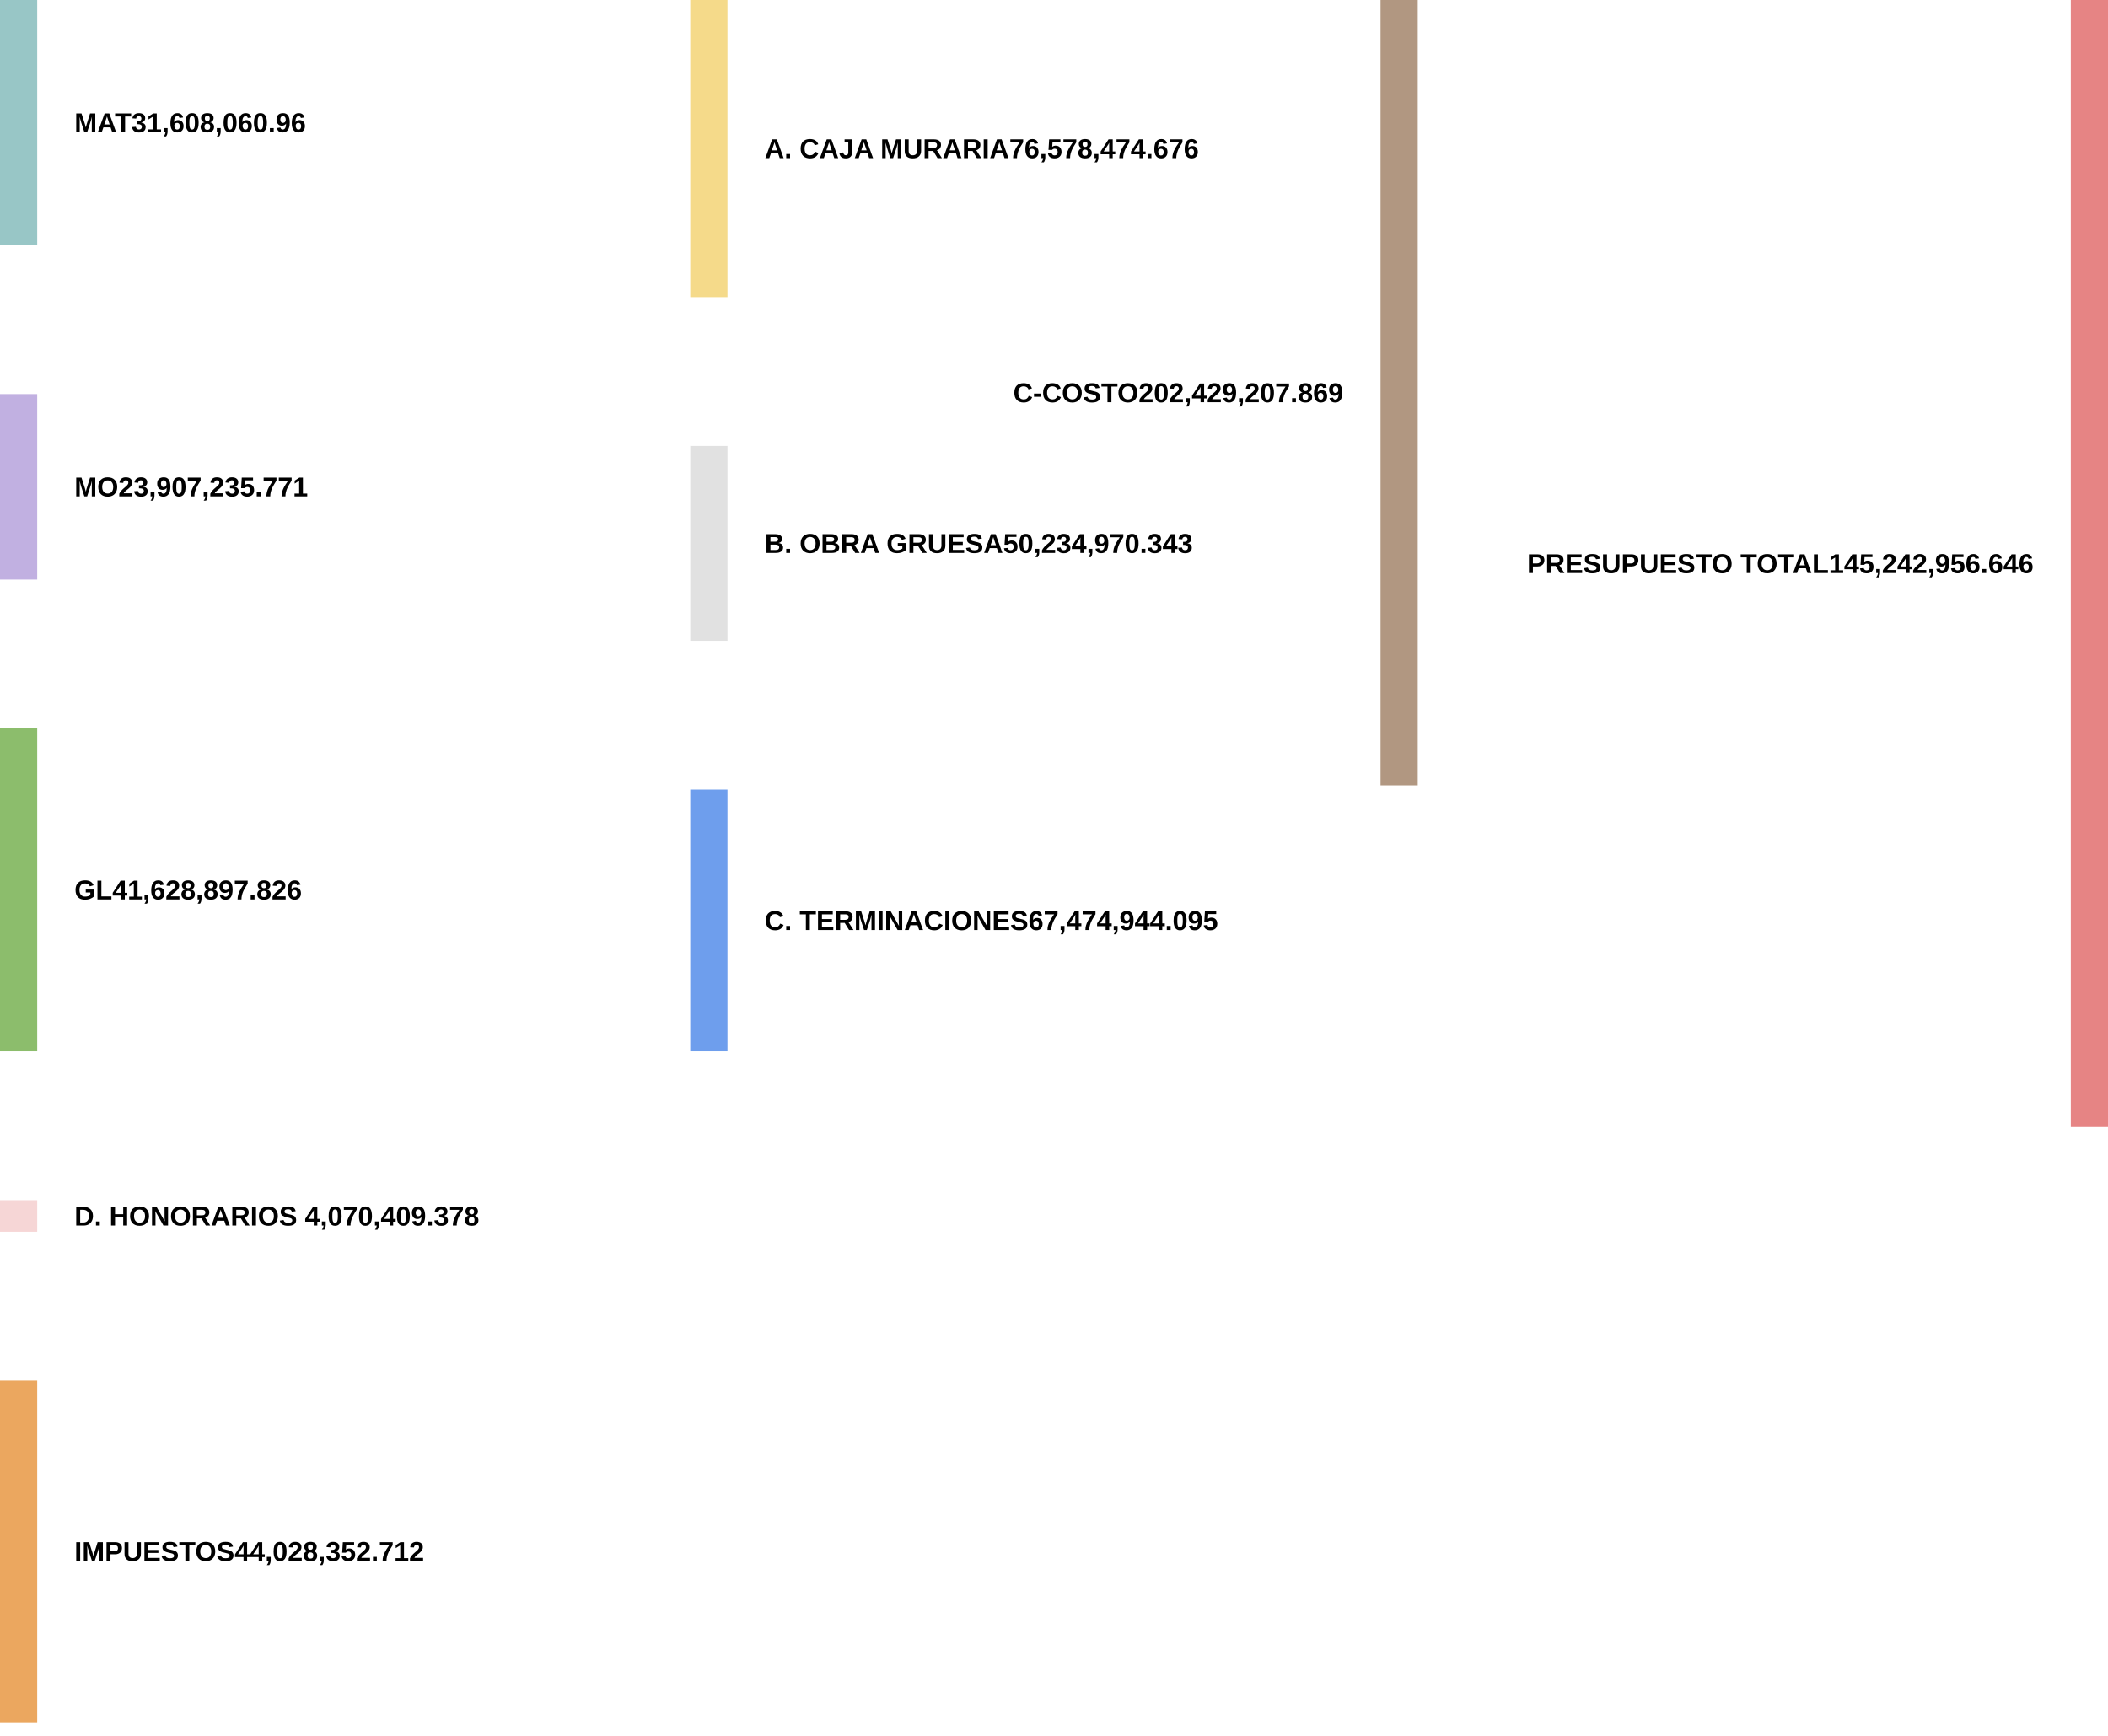
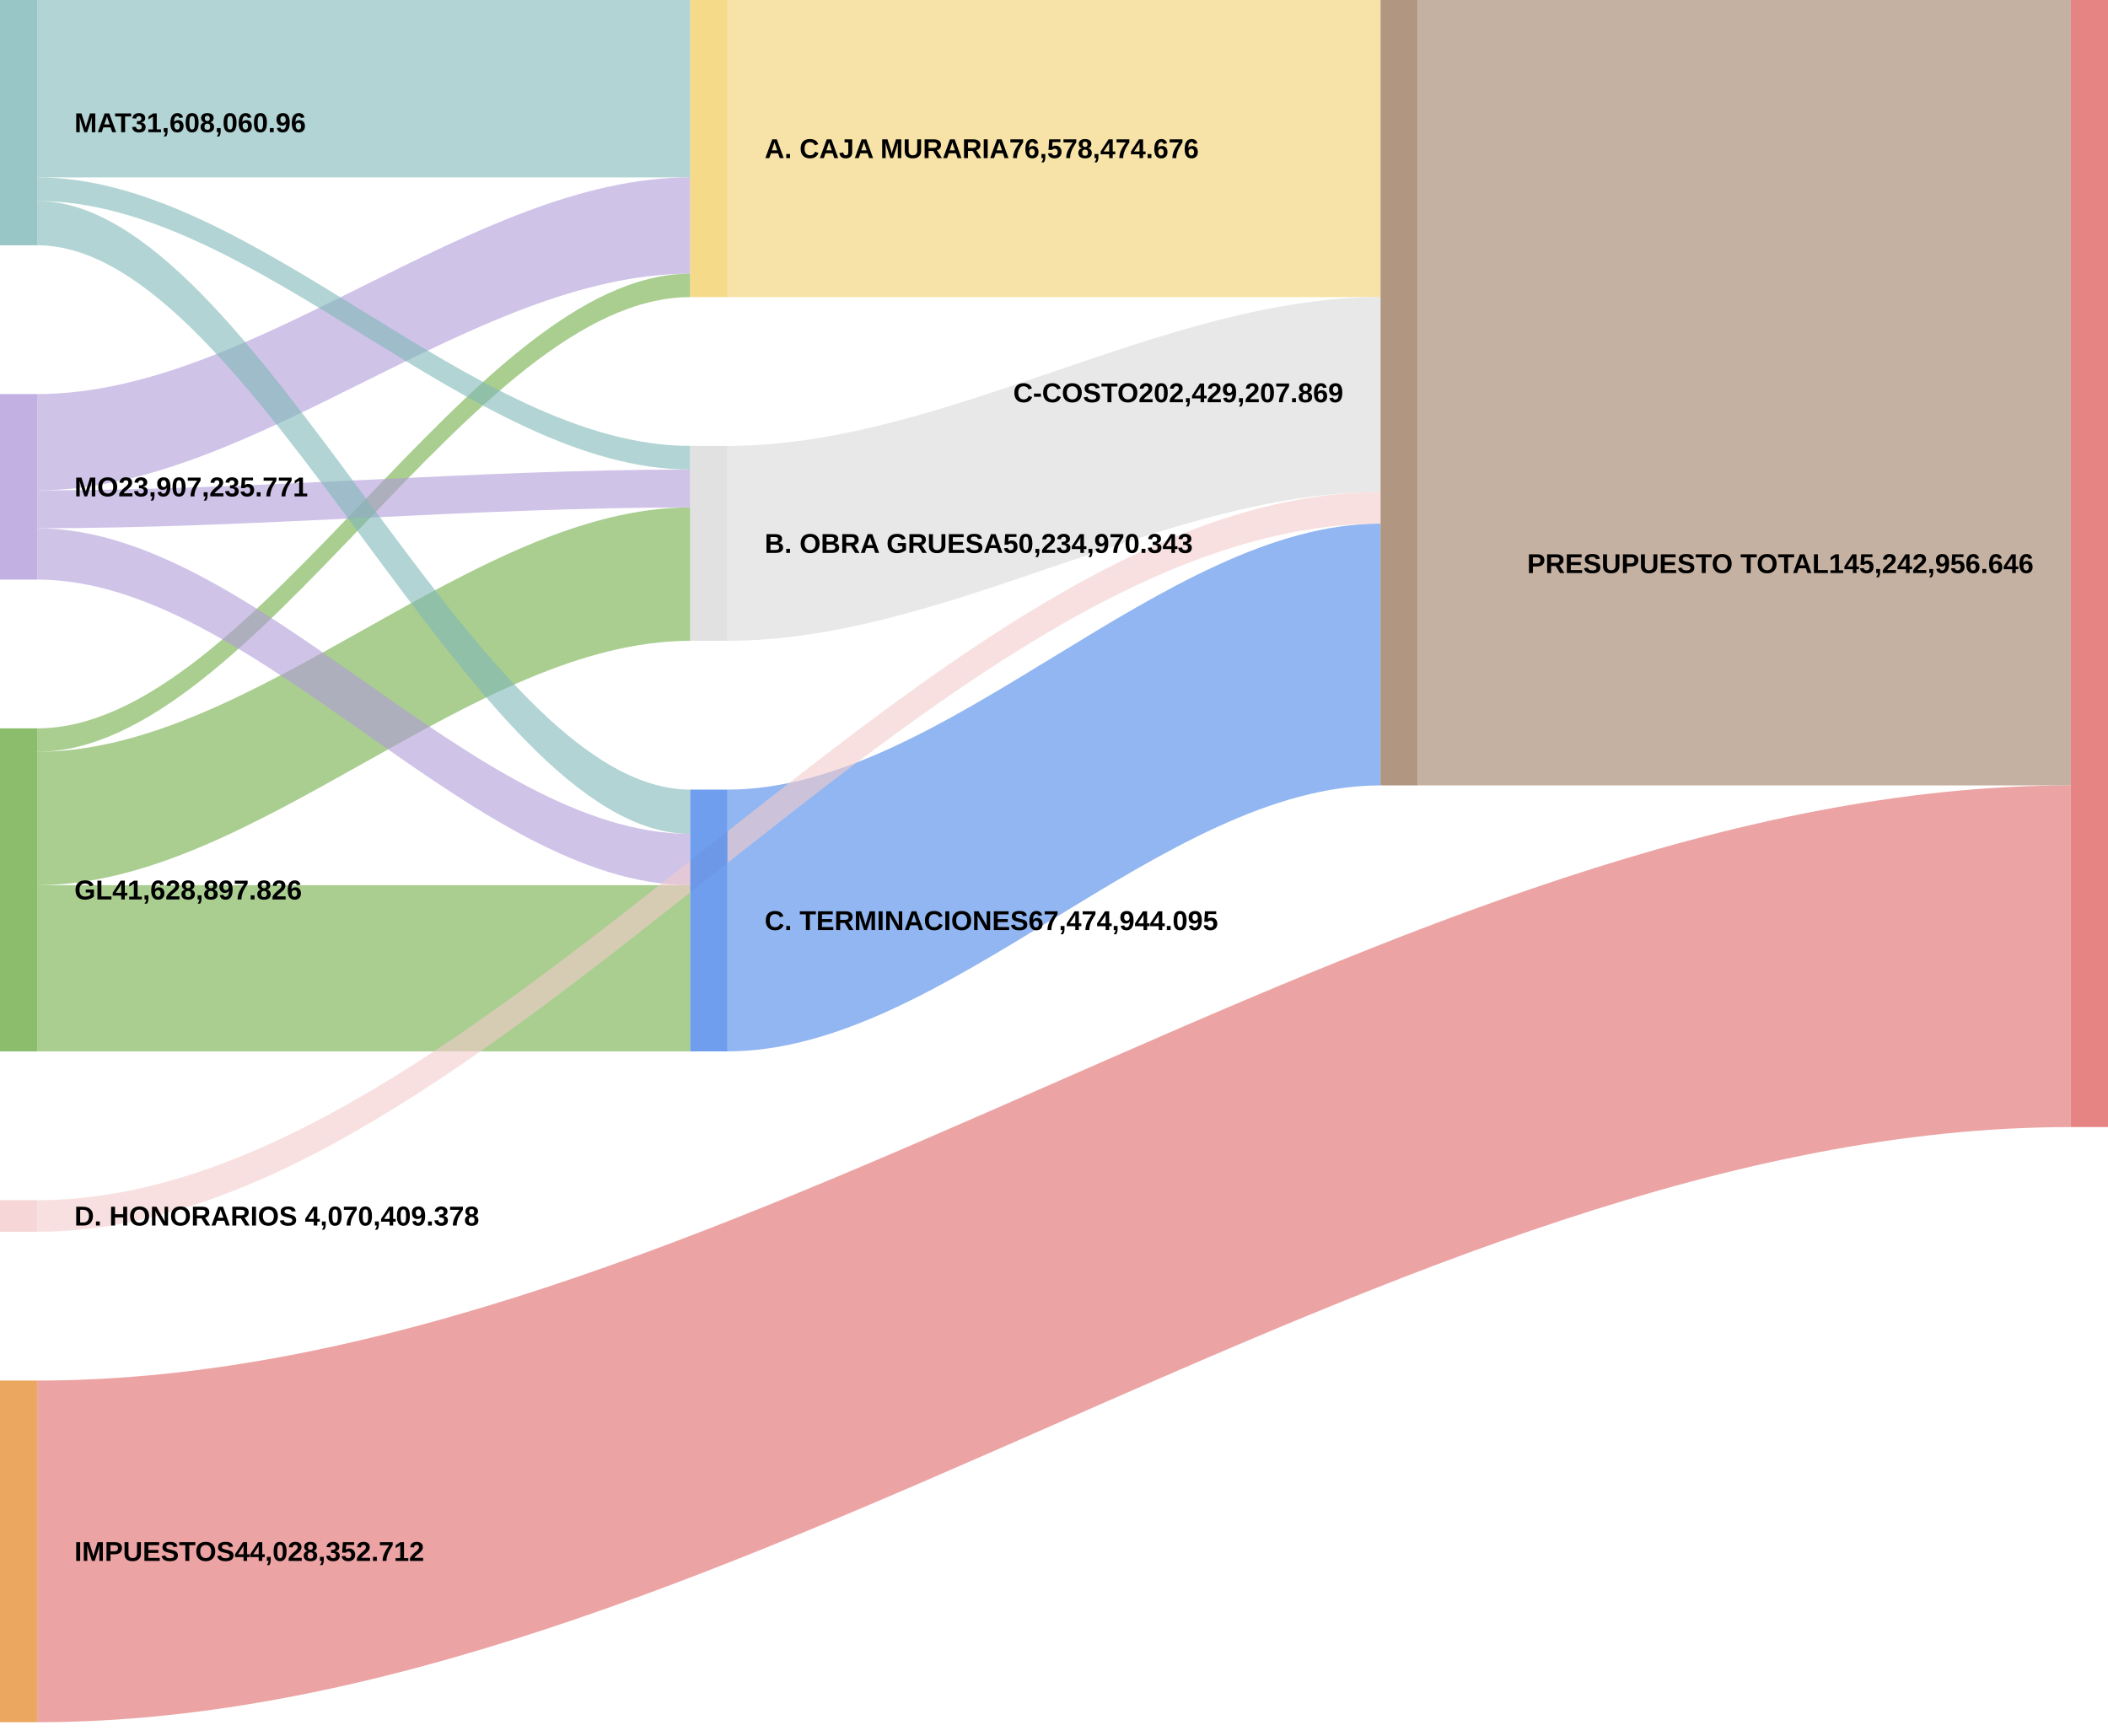
<svg xmlns="http://www.w3.org/2000/svg" width="850" height="700" aria-label="A chart." style="overflow: hidden;">
-   <defs id="_ABSTRACT_RENDERER_ID_0">
-     <linearGradient id="_ABSTRACT_RENDERER_ID_1" x1="0%" y1="0" x2="100%" y2="0" gradientUnits="objectBoundingBox">
-       <stop offset="0%" style="stop-color:#7FB8B8;stop-opacity:1" />
-       <stop offset="100%" style="stop-color:#F2D16D;stop-opacity:1" />
-     </linearGradient>
-     <linearGradient id="_ABSTRACT_RENDERER_ID_2" x1="0%" y1="0" x2="100%" y2="0" gradientUnits="objectBoundingBox">
-       <stop offset="0%" style="stop-color:#B19CD9;stop-opacity:1" />
-       <stop offset="100%" style="stop-color:#F2D16D;stop-opacity:1" />
-     </linearGradient>
-     <linearGradient id="_ABSTRACT_RENDERER_ID_3" x1="0%" y1="0" x2="100%" y2="0" gradientUnits="objectBoundingBox">
-       <stop offset="0%" style="stop-color:#70AD47;stop-opacity:1" />
-       <stop offset="100%" style="stop-color:#F2D16D;stop-opacity:1" />
-     </linearGradient>
-     <linearGradient id="_ABSTRACT_RENDERER_ID_4" x1="0%" y1="0" x2="100%" y2="0" gradientUnits="objectBoundingBox">
-       <stop offset="0%" style="stop-color:#F2D16D;stop-opacity:1" />
-       <stop offset="100%" style="stop-color:#9E7D62;stop-opacity:1" />
-     </linearGradient>
-     <linearGradient id="_ABSTRACT_RENDERER_ID_5" x1="0%" y1="0" x2="100%" y2="0" gradientUnits="objectBoundingBox">
-       <stop offset="0%" style="stop-color:#7FB8B8;stop-opacity:1" />
-       <stop offset="100%" style="stop-color:#D9D9D9;stop-opacity:1" />
-     </linearGradient>
-     <linearGradient id="_ABSTRACT_RENDERER_ID_6" x1="0%" y1="0" x2="100%" y2="0" gradientUnits="objectBoundingBox">
-       <stop offset="0%" style="stop-color:#B19CD9;stop-opacity:1" />
-       <stop offset="100%" style="stop-color:#D9D9D9;stop-opacity:1" />
-     </linearGradient>
-     <linearGradient id="_ABSTRACT_RENDERER_ID_7" x1="0%" y1="0" x2="100%" y2="0" gradientUnits="objectBoundingBox">
-       <stop offset="0%" style="stop-color:#70AD47;stop-opacity:1" />
-       <stop offset="100%" style="stop-color:#D9D9D9;stop-opacity:1" />
-     </linearGradient>
-     <linearGradient id="_ABSTRACT_RENDERER_ID_8" x1="0%" y1="0" x2="100%" y2="0" gradientUnits="objectBoundingBox">
-       <stop offset="0%" style="stop-color:#D9D9D9;stop-opacity:1" />
-       <stop offset="100%" style="stop-color:#9E7D62;stop-opacity:1" />
-     </linearGradient>
-     <linearGradient id="_ABSTRACT_RENDERER_ID_9" x1="0%" y1="0" x2="100%" y2="0" gradientUnits="objectBoundingBox">
-       <stop offset="0%" style="stop-color:#7FB8B8;stop-opacity:1" />
-       <stop offset="100%" style="stop-color:#4A86E8;stop-opacity:1" />
-     </linearGradient>
-     <linearGradient id="_ABSTRACT_RENDERER_ID_10" x1="0%" y1="0" x2="100%" y2="0" gradientUnits="objectBoundingBox">
-       <stop offset="0%" style="stop-color:#B19CD9;stop-opacity:1" />
-       <stop offset="100%" style="stop-color:#4A86E8;stop-opacity:1" />
-     </linearGradient>
-     <linearGradient id="_ABSTRACT_RENDERER_ID_11" x1="0%" y1="0" x2="100%" y2="0" gradientUnits="objectBoundingBox">
-       <stop offset="0%" style="stop-color:#70AD47;stop-opacity:1" />
-       <stop offset="100%" style="stop-color:#4A86E8;stop-opacity:1" />
-     </linearGradient>
-     <linearGradient id="_ABSTRACT_RENDERER_ID_12" x1="0%" y1="0" x2="100%" y2="0" gradientUnits="objectBoundingBox">
-       <stop offset="0%" style="stop-color:#4A86E8;stop-opacity:1" />
-       <stop offset="100%" style="stop-color:#9E7D62;stop-opacity:1" />
-     </linearGradient>
-     <linearGradient id="_ABSTRACT_RENDERER_ID_13" x1="0%" y1="0" x2="100%" y2="0" gradientUnits="objectBoundingBox">
-       <stop offset="0%" style="stop-color:#F4CCCC;stop-opacity:1" />
-       <stop offset="100%" style="stop-color:#9E7D62;stop-opacity:1" />
-     </linearGradient>
-     <linearGradient id="_ABSTRACT_RENDERER_ID_14" x1="0%" y1="0" x2="100%" y2="0" gradientUnits="objectBoundingBox">
-       <stop offset="0%" style="stop-color:#9E7D62;stop-opacity:1" />
-       <stop offset="100%" style="stop-color:#E06666;stop-opacity:1" />
-     </linearGradient>
-     <linearGradient id="_ABSTRACT_RENDERER_ID_15" x1="0%" y1="0" x2="100%" y2="0" gradientUnits="objectBoundingBox">
-       <stop offset="0%" style="stop-color:#E69138;stop-opacity:1" />
-       <stop offset="100%" style="stop-color:#E06666;stop-opacity:1" />
-     </linearGradient>
-   </defs>
+   <defs id="_ABSTRACT_RENDERER_ID_0" />
  <g>
-     <path d="M15,0C102.778,0,190.556,0,278.333,0L278.333,71.53C190.556,71.53,102.778,71.53,15,71.53Z" stroke="none" stroke-width="0" fill-opacity="0.6" fill="url(https://n-woqgtd24t6ctgqq5r52r3cqofiwdfdshcp4ninq-0lu-script.googleusercontent.com/userCodeAppPanel#_ABSTRACT_RENDERER_ID_1)" />
-     <path d="M15,158.909C102.778,158.909,190.556,71.53,278.333,71.53L278.333,110.372C190.556,110.372,102.778,197.752,15,197.752Z" stroke="none" stroke-width="0" fill-opacity="0.6" fill="url(https://n-woqgtd24t6ctgqq5r52r3cqofiwdfdshcp4ninq-0lu-script.googleusercontent.com/userCodeAppPanel#_ABSTRACT_RENDERER_ID_2)" />
-     <path d="M15,293.721C102.778,293.721,190.556,110.372,278.333,110.372L278.333,119.816C190.556,119.816,102.778,303.164,15,303.164Z" stroke="none" stroke-width="0" fill-opacity="0.6" fill="url(https://n-woqgtd24t6ctgqq5r52r3cqofiwdfdshcp4ninq-0lu-script.googleusercontent.com/userCodeAppPanel#_ABSTRACT_RENDERER_ID_3)" />
-     <path d="M293.333,0C381.111,0,468.889,0,556.667,0L556.667,119.816C468.889,119.816,381.111,119.816,293.333,119.816Z" stroke="none" stroke-width="0" fill-opacity="0.6" fill="url(https://n-woqgtd24t6ctgqq5r52r3cqofiwdfdshcp4ninq-0lu-script.googleusercontent.com/userCodeAppPanel#_ABSTRACT_RENDERER_ID_4)" />
-     <path d="M15,71.53C102.778,71.53,190.556,179.816,278.333,179.816L278.333,189.342C190.556,189.342,102.778,81.055,15,81.055Z" stroke="none" stroke-width="0" fill-opacity="0.6" fill="url(https://n-woqgtd24t6ctgqq5r52r3cqofiwdfdshcp4ninq-0lu-script.googleusercontent.com/userCodeAppPanel#_ABSTRACT_RENDERER_ID_5)" />
-     <path d="M15,197.752C102.778,197.752,190.556,189.342,278.333,189.342L278.333,204.626C190.556,204.626,102.778,213.036,15,213.036Z" stroke="none" stroke-width="0" fill-opacity="0.6" fill="url(https://n-woqgtd24t6ctgqq5r52r3cqofiwdfdshcp4ninq-0lu-script.googleusercontent.com/userCodeAppPanel#_ABSTRACT_RENDERER_ID_6)" />
-     <path d="M15,303.164C102.778,303.164,190.556,204.626,278.333,204.626L278.333,258.415C190.556,258.415,102.778,356.953,15,356.953Z" stroke="none" stroke-width="0" fill-opacity="0.6" fill="url(https://n-woqgtd24t6ctgqq5r52r3cqofiwdfdshcp4ninq-0lu-script.googleusercontent.com/userCodeAppPanel#_ABSTRACT_RENDERER_ID_7)" />
-     <path d="M293.333,179.816C381.111,179.816,468.889,119.816,556.667,119.816L556.667,198.415C468.889,198.415,381.111,258.415,293.333,258.415Z" stroke="none" stroke-width="0" fill-opacity="0.6" fill="url(https://n-woqgtd24t6ctgqq5r52r3cqofiwdfdshcp4ninq-0lu-script.googleusercontent.com/userCodeAppPanel#_ABSTRACT_RENDERER_ID_8)" />
-     <path d="M15,81.055C102.778,81.055,190.556,318.415,278.333,318.415L278.333,336.269C190.556,336.269,102.778,98.909,15,98.909Z" stroke="none" stroke-width="0" fill-opacity="0.6" fill="url(https://n-woqgtd24t6ctgqq5r52r3cqofiwdfdshcp4ninq-0lu-script.googleusercontent.com/userCodeAppPanel#_ABSTRACT_RENDERER_ID_9)" />
-     <path d="M15,213.036C102.778,213.036,190.556,336.269,278.333,336.269L278.333,356.953C190.556,356.953,102.778,233.721,15,233.721Z" stroke="none" stroke-width="0" fill-opacity="0.6" fill="url(https://n-woqgtd24t6ctgqq5r52r3cqofiwdfdshcp4ninq-0lu-script.googleusercontent.com/userCodeAppPanel#_ABSTRACT_RENDERER_ID_10)" />
-     <path d="M15,356.953C102.778,356.953,190.556,356.953,278.333,356.953L278.333,423.987C190.556,423.987,102.778,423.987,15,423.987Z" stroke="none" stroke-width="0" fill-opacity="0.6" fill="url(https://n-woqgtd24t6ctgqq5r52r3cqofiwdfdshcp4ninq-0lu-script.googleusercontent.com/userCodeAppPanel#_ABSTRACT_RENDERER_ID_11)" />
-     <path d="M293.333,318.415C381.111,318.415,468.889,211.152,556.667,211.152L556.667,316.725C468.889,316.725,381.111,423.987,293.333,423.987Z" stroke="none" stroke-width="0" fill-opacity="0.6" fill="url(https://n-woqgtd24t6ctgqq5r52r3cqofiwdfdshcp4ninq-0lu-script.googleusercontent.com/userCodeAppPanel#_ABSTRACT_RENDERER_ID_12)" />
-     <path d="M15,483.987C195.556,483.987,376.111,198.415,556.667,198.415L556.667,211.152C376.111,211.152,195.556,496.725,15,496.725Z" stroke="none" stroke-width="0" fill-opacity="0.6" fill="url(https://n-woqgtd24t6ctgqq5r52r3cqofiwdfdshcp4ninq-0lu-script.googleusercontent.com/userCodeAppPanel#_ABSTRACT_RENDERER_ID_13)" />
-     <path d="M571.667,0C659.444,0,747.222,0,835,0L835,316.725C747.222,316.725,659.444,316.725,571.667,316.725Z" stroke="none" stroke-width="0" fill-opacity="0.6" fill="url(https://n-woqgtd24t6ctgqq5r52r3cqofiwdfdshcp4ninq-0lu-script.googleusercontent.com/userCodeAppPanel#_ABSTRACT_RENDERER_ID_14)" />
-     <path d="M15,556.725C288.333,556.725,561.667,316.725,835,316.725L835,454.5C561.667,454.5,288.333,694.5,15,694.5Z" stroke="none" stroke-width="0" fill-opacity="0.6" fill="url(https://n-woqgtd24t6ctgqq5r52r3cqofiwdfdshcp4ninq-0lu-script.googleusercontent.com/userCodeAppPanel#_ABSTRACT_RENDERER_ID_15)" />
+     <path d="M15,0C102.778,0,190.556,0,278.333,0L278.333,71.53C190.556,71.53,102.778,71.53,15,71.53Z" stroke="none" stroke-width="0" fill-opacity="0.6" fill="#7fb8b8" />
+     <path d="M15,158.909C102.778,158.909,190.556,71.53,278.333,71.53L278.333,110.372C190.556,110.372,102.778,197.752,15,197.752Z" stroke="none" stroke-width="0" fill-opacity="0.6" fill="#b19cd9" />
+     <path d="M15,293.721C102.778,293.721,190.556,110.372,278.333,110.372L278.333,119.816C190.556,119.816,102.778,303.164,15,303.164Z" stroke="none" stroke-width="0" fill-opacity="0.6" fill="#70ad47" />
+     <path d="M293.333,0C381.111,0,468.889,0,556.667,0L556.667,119.816C468.889,119.816,381.111,119.816,293.333,119.816Z" stroke="none" stroke-width="0" fill-opacity="0.6" fill="#f2d16d" />
+     <path d="M15,71.53C102.778,71.53,190.556,179.816,278.333,179.816L278.333,189.342C190.556,189.342,102.778,81.055,15,81.055Z" stroke="none" stroke-width="0" fill-opacity="0.6" fill="#7fb8b8" />
+     <path d="M15,197.752C102.778,197.752,190.556,189.342,278.333,189.342L278.333,204.626C190.556,204.626,102.778,213.036,15,213.036Z" stroke="none" stroke-width="0" fill-opacity="0.6" fill="#b19cd9" />
+     <path d="M15,303.164C102.778,303.164,190.556,204.626,278.333,204.626L278.333,258.415C190.556,258.415,102.778,356.953,15,356.953Z" stroke="none" stroke-width="0" fill-opacity="0.6" fill="#70ad47" />
+     <path d="M293.333,179.816C381.111,179.816,468.889,119.816,556.667,119.816L556.667,198.415C468.889,198.415,381.111,258.415,293.333,258.415Z" stroke="none" stroke-width="0" fill-opacity="0.6" fill="#d9d9d9" />
+     <path d="M15,81.055C102.778,81.055,190.556,318.415,278.333,318.415L278.333,336.269C190.556,336.269,102.778,98.909,15,98.909Z" stroke="none" stroke-width="0" fill-opacity="0.6" fill="#7fb8b8" />
+     <path d="M15,213.036C102.778,213.036,190.556,336.269,278.333,336.269L278.333,356.953C190.556,356.953,102.778,233.721,15,233.721Z" stroke="none" stroke-width="0" fill-opacity="0.6" fill="#b19cd9" />
+     <path d="M15,356.953C102.778,356.953,190.556,356.953,278.333,356.953L278.333,423.987C190.556,423.987,102.778,423.987,15,423.987Z" stroke="none" stroke-width="0" fill-opacity="0.6" fill="#70ad47" />
+     <path d="M293.333,318.415C381.111,318.415,468.889,211.152,556.667,211.152L556.667,316.725C468.889,316.725,381.111,423.987,293.333,423.987Z" stroke="none" stroke-width="0" fill-opacity="0.6" fill="#4a86e8" />
+     <path d="M15,483.987C195.556,483.987,376.111,198.415,556.667,198.415L556.667,211.152C376.111,211.152,195.556,496.725,15,496.725Z" stroke="none" stroke-width="0" fill-opacity="0.6" fill="#f4cccc" />
+     <path d="M571.667,0C659.444,0,747.222,0,835,0L835,316.725C747.222,316.725,659.444,316.725,571.667,316.725Z" stroke="none" stroke-width="0" fill-opacity="0.6" fill="#9e7d62" />
+     <path d="M15,556.725C288.333,556.725,561.667,316.725,835,316.725L835,454.5C561.667,454.5,288.333,694.5,15,694.5Z" stroke="none" stroke-width="0" fill-opacity="0.6" fill="#e06666" />
  </g>
  <g>
    <text text-anchor="start" x="30" y="53.305" font-family="Arial" font-size="11" font-weight="bold" stroke="none" stroke-width="0" fill="#000000">MAT
31,608,060.96</text>
    <text text-anchor="start" x="308.333" y="63.758" font-family="Arial" font-size="11" font-weight="bold" stroke="none" stroke-width="0" fill="#000000">A. CAJA MURARIA
76,578,474.676</text>
    <text text-anchor="start" x="30" y="200.165" font-family="Arial" font-size="11" font-weight="bold" stroke="none" stroke-width="0" fill="#000000">MO
23,907,235.771</text>
    <text text-anchor="start" x="30" y="362.704" font-family="Arial" font-size="11" font-weight="bold" stroke="none" stroke-width="0" fill="#000000">GL
41,628,897.826</text>
    <text text-anchor="end" x="541.667" y="162.212" font-family="Arial" font-size="11" font-weight="bold" stroke="none" stroke-width="0" fill="#000000">C-COSTO
202,429,207.869</text>
    <text text-anchor="start" x="308.333" y="222.966" font-family="Arial" font-size="11" font-weight="bold" stroke="none" stroke-width="0" fill="#000000">B. OBRA GRUESA
50,234,970.343</text>
    <text text-anchor="start" x="308.333" y="375.051" font-family="Arial" font-size="11" font-weight="bold" stroke="none" stroke-width="0" fill="#000000">C. TERMINACIONES
67,474,944.095</text>
    <text text-anchor="start" x="30" y="494.206" font-family="Arial" font-size="11" font-weight="bold" stroke="none" stroke-width="0" fill="#000000">D. HONORARIOS 
4,070,409.378</text>
    <text text-anchor="end" x="820" y="231.1" font-family="Arial" font-size="11" font-weight="bold" stroke="none" stroke-width="0" fill="#000000">PRESUPUESTO TOTAL
145,242,956.646</text>
    <text text-anchor="start" x="30" y="629.462" font-family="Arial" font-size="11" font-weight="bold" stroke="none" stroke-width="0" fill="#000000">IMPUESTOS
44,028,352.712</text>
    <rect x="0" y="0" width="15" height="98.909" stroke="none" stroke-width="0" fill-opacity="0.8" fill="#7fb8b8" />
    <rect x="278.333" y="0" width="15" height="119.816" stroke="none" stroke-width="0" fill-opacity="0.8" fill="#f2d16d" />
    <rect x="0" y="158.909" width="15" height="74.811" stroke="none" stroke-width="0" fill-opacity="0.8" fill="#b19cd9" />
    <rect x="0" y="293.721" width="15" height="130.267" stroke="none" stroke-width="0" fill-opacity="0.8" fill="#70ad47" />
    <rect x="556.667" y="0" width="15" height="316.725" stroke="none" stroke-width="0" fill-opacity="0.8" fill="#9e7d62" />
    <rect x="278.333" y="179.816" width="15" height="78.599" stroke="none" stroke-width="0" fill-opacity="0.8" fill="#d9d9d9" />
    <rect x="278.333" y="318.415" width="15" height="105.573" stroke="none" stroke-width="0" fill-opacity="0.8" fill="#4a86e8" />
    <rect x="0" y="483.987" width="15" height="12.737" stroke="none" stroke-width="0" fill-opacity="0.8" fill="#f4cccc" />
    <rect x="835" y="0" width="15" height="454.5" stroke="none" stroke-width="0" fill-opacity="0.8" fill="#e06666" />
    <rect x="0" y="556.725" width="15" height="137.775" stroke="none" stroke-width="0" fill-opacity="0.8" fill="#e69138" />
  </g>
  <g />
  <g />
  <g />
  <g />
  <g />
</svg>
